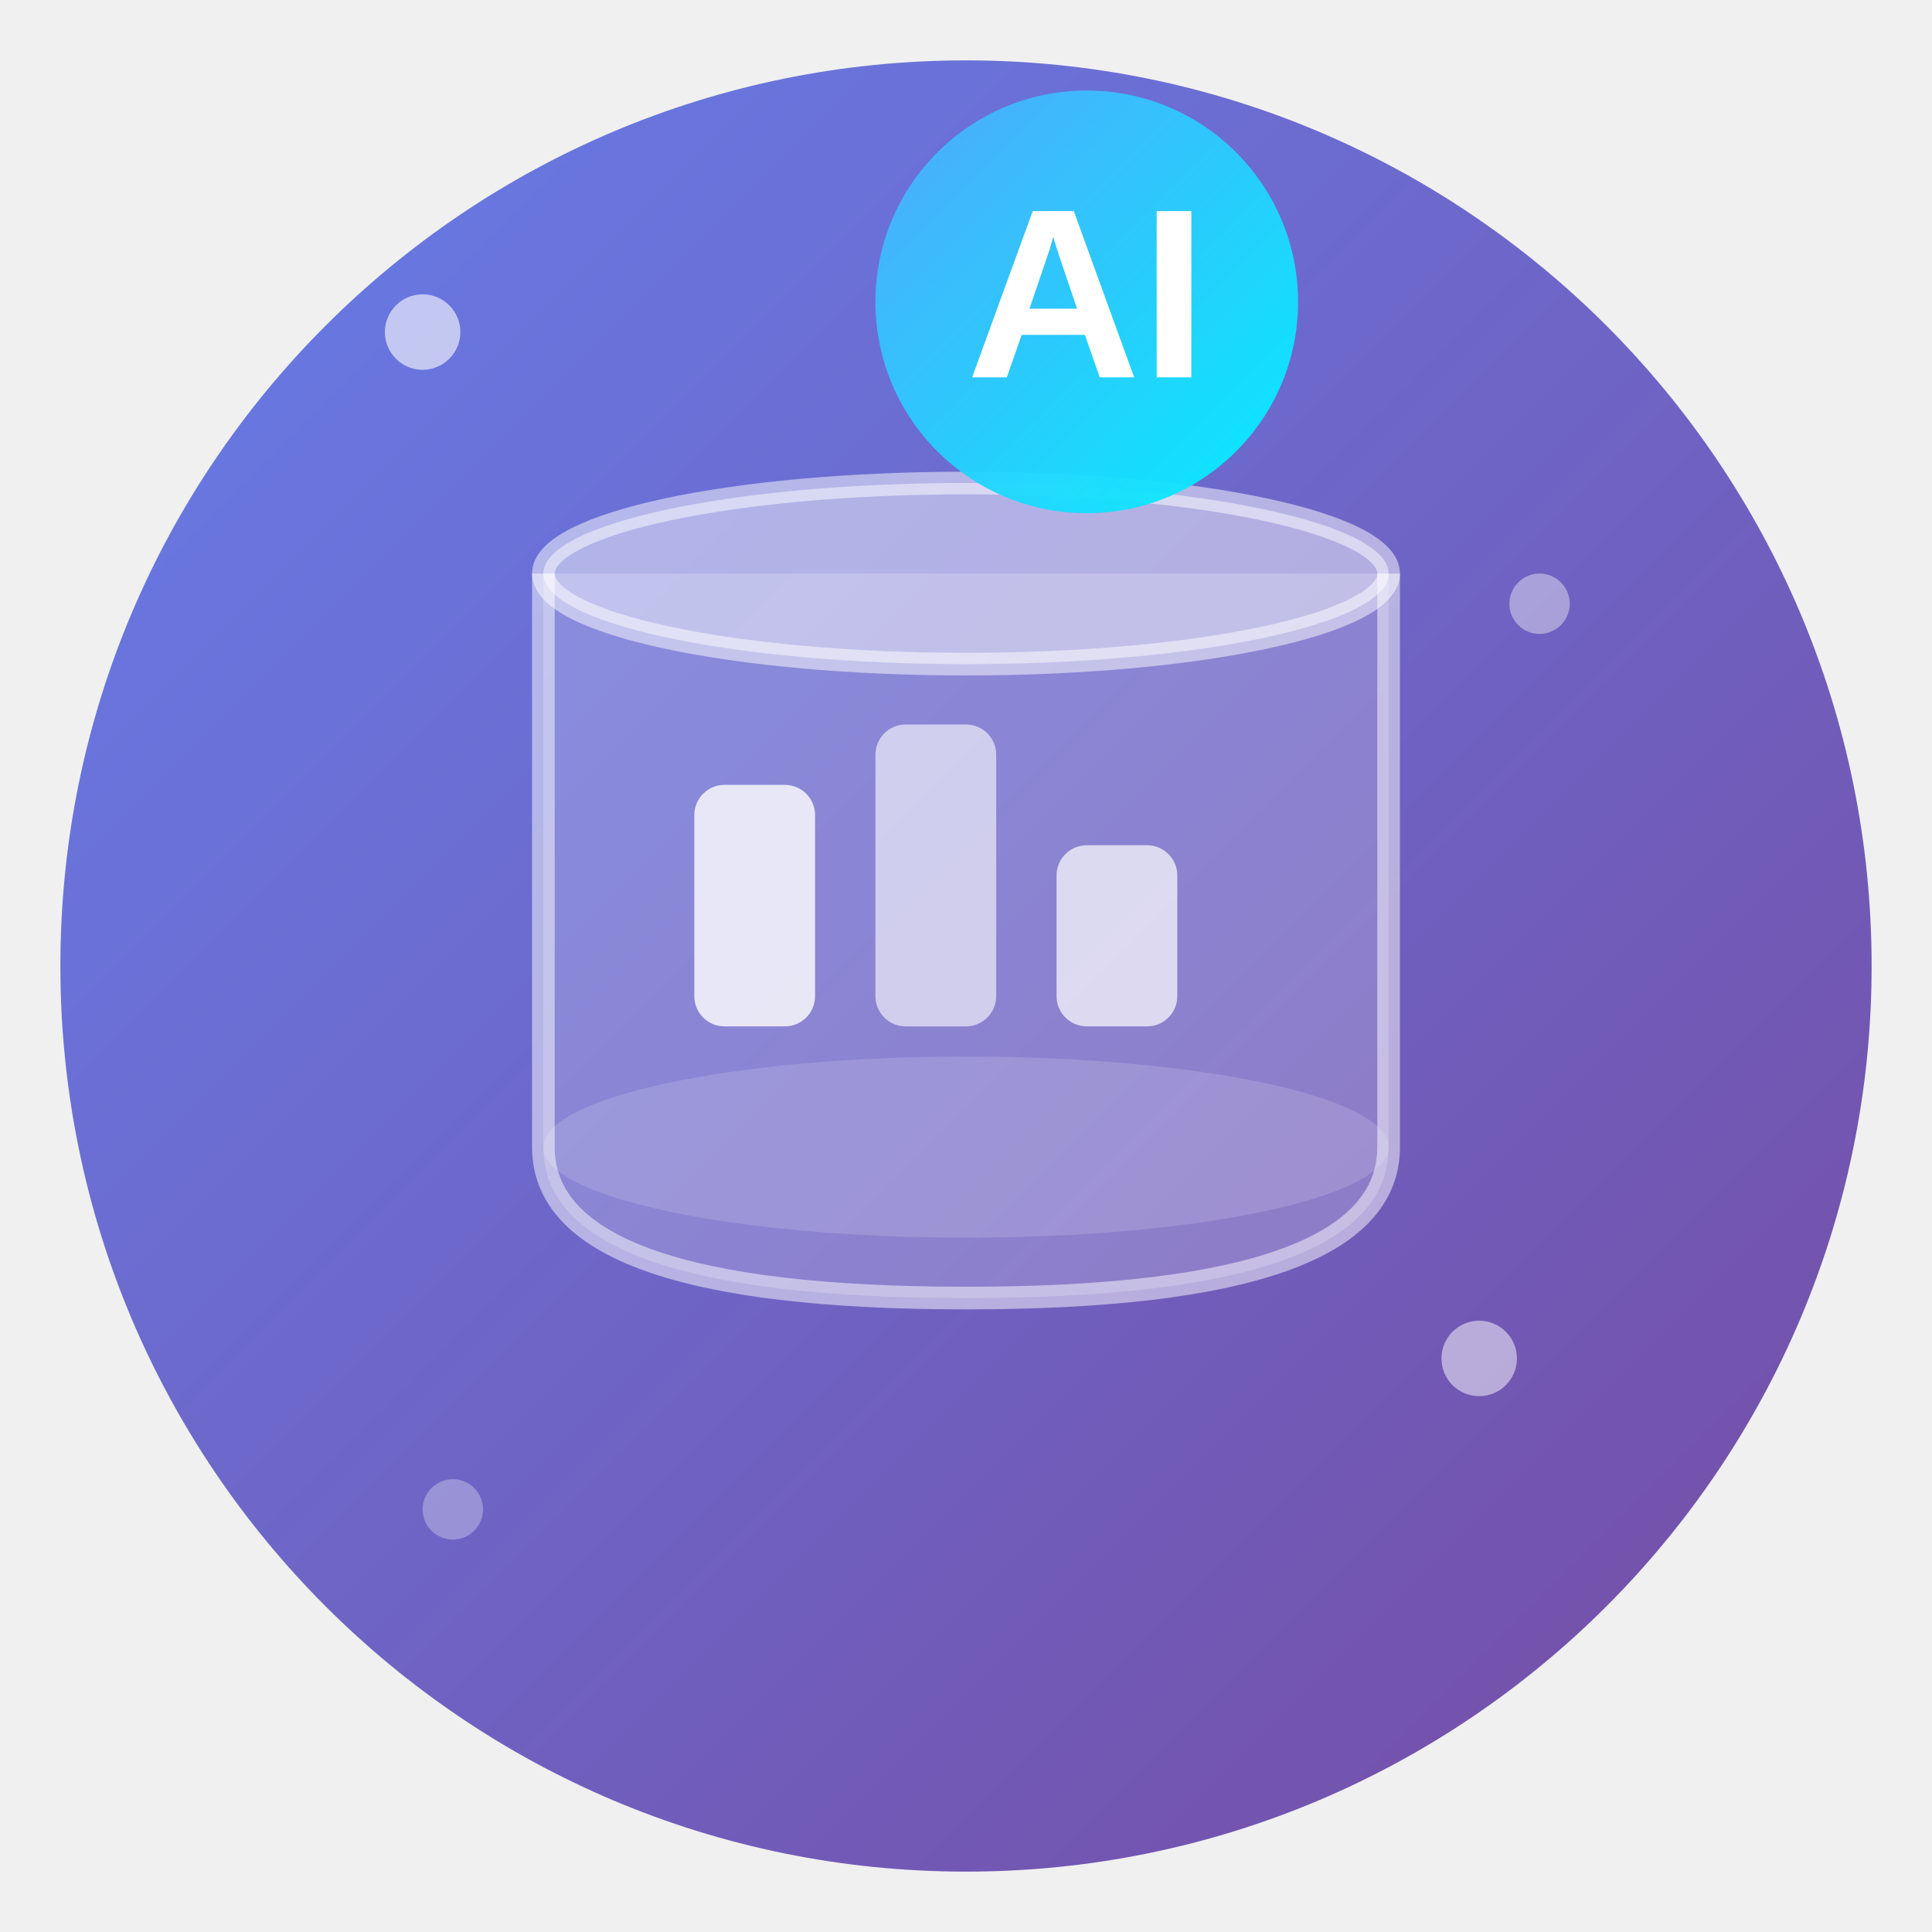
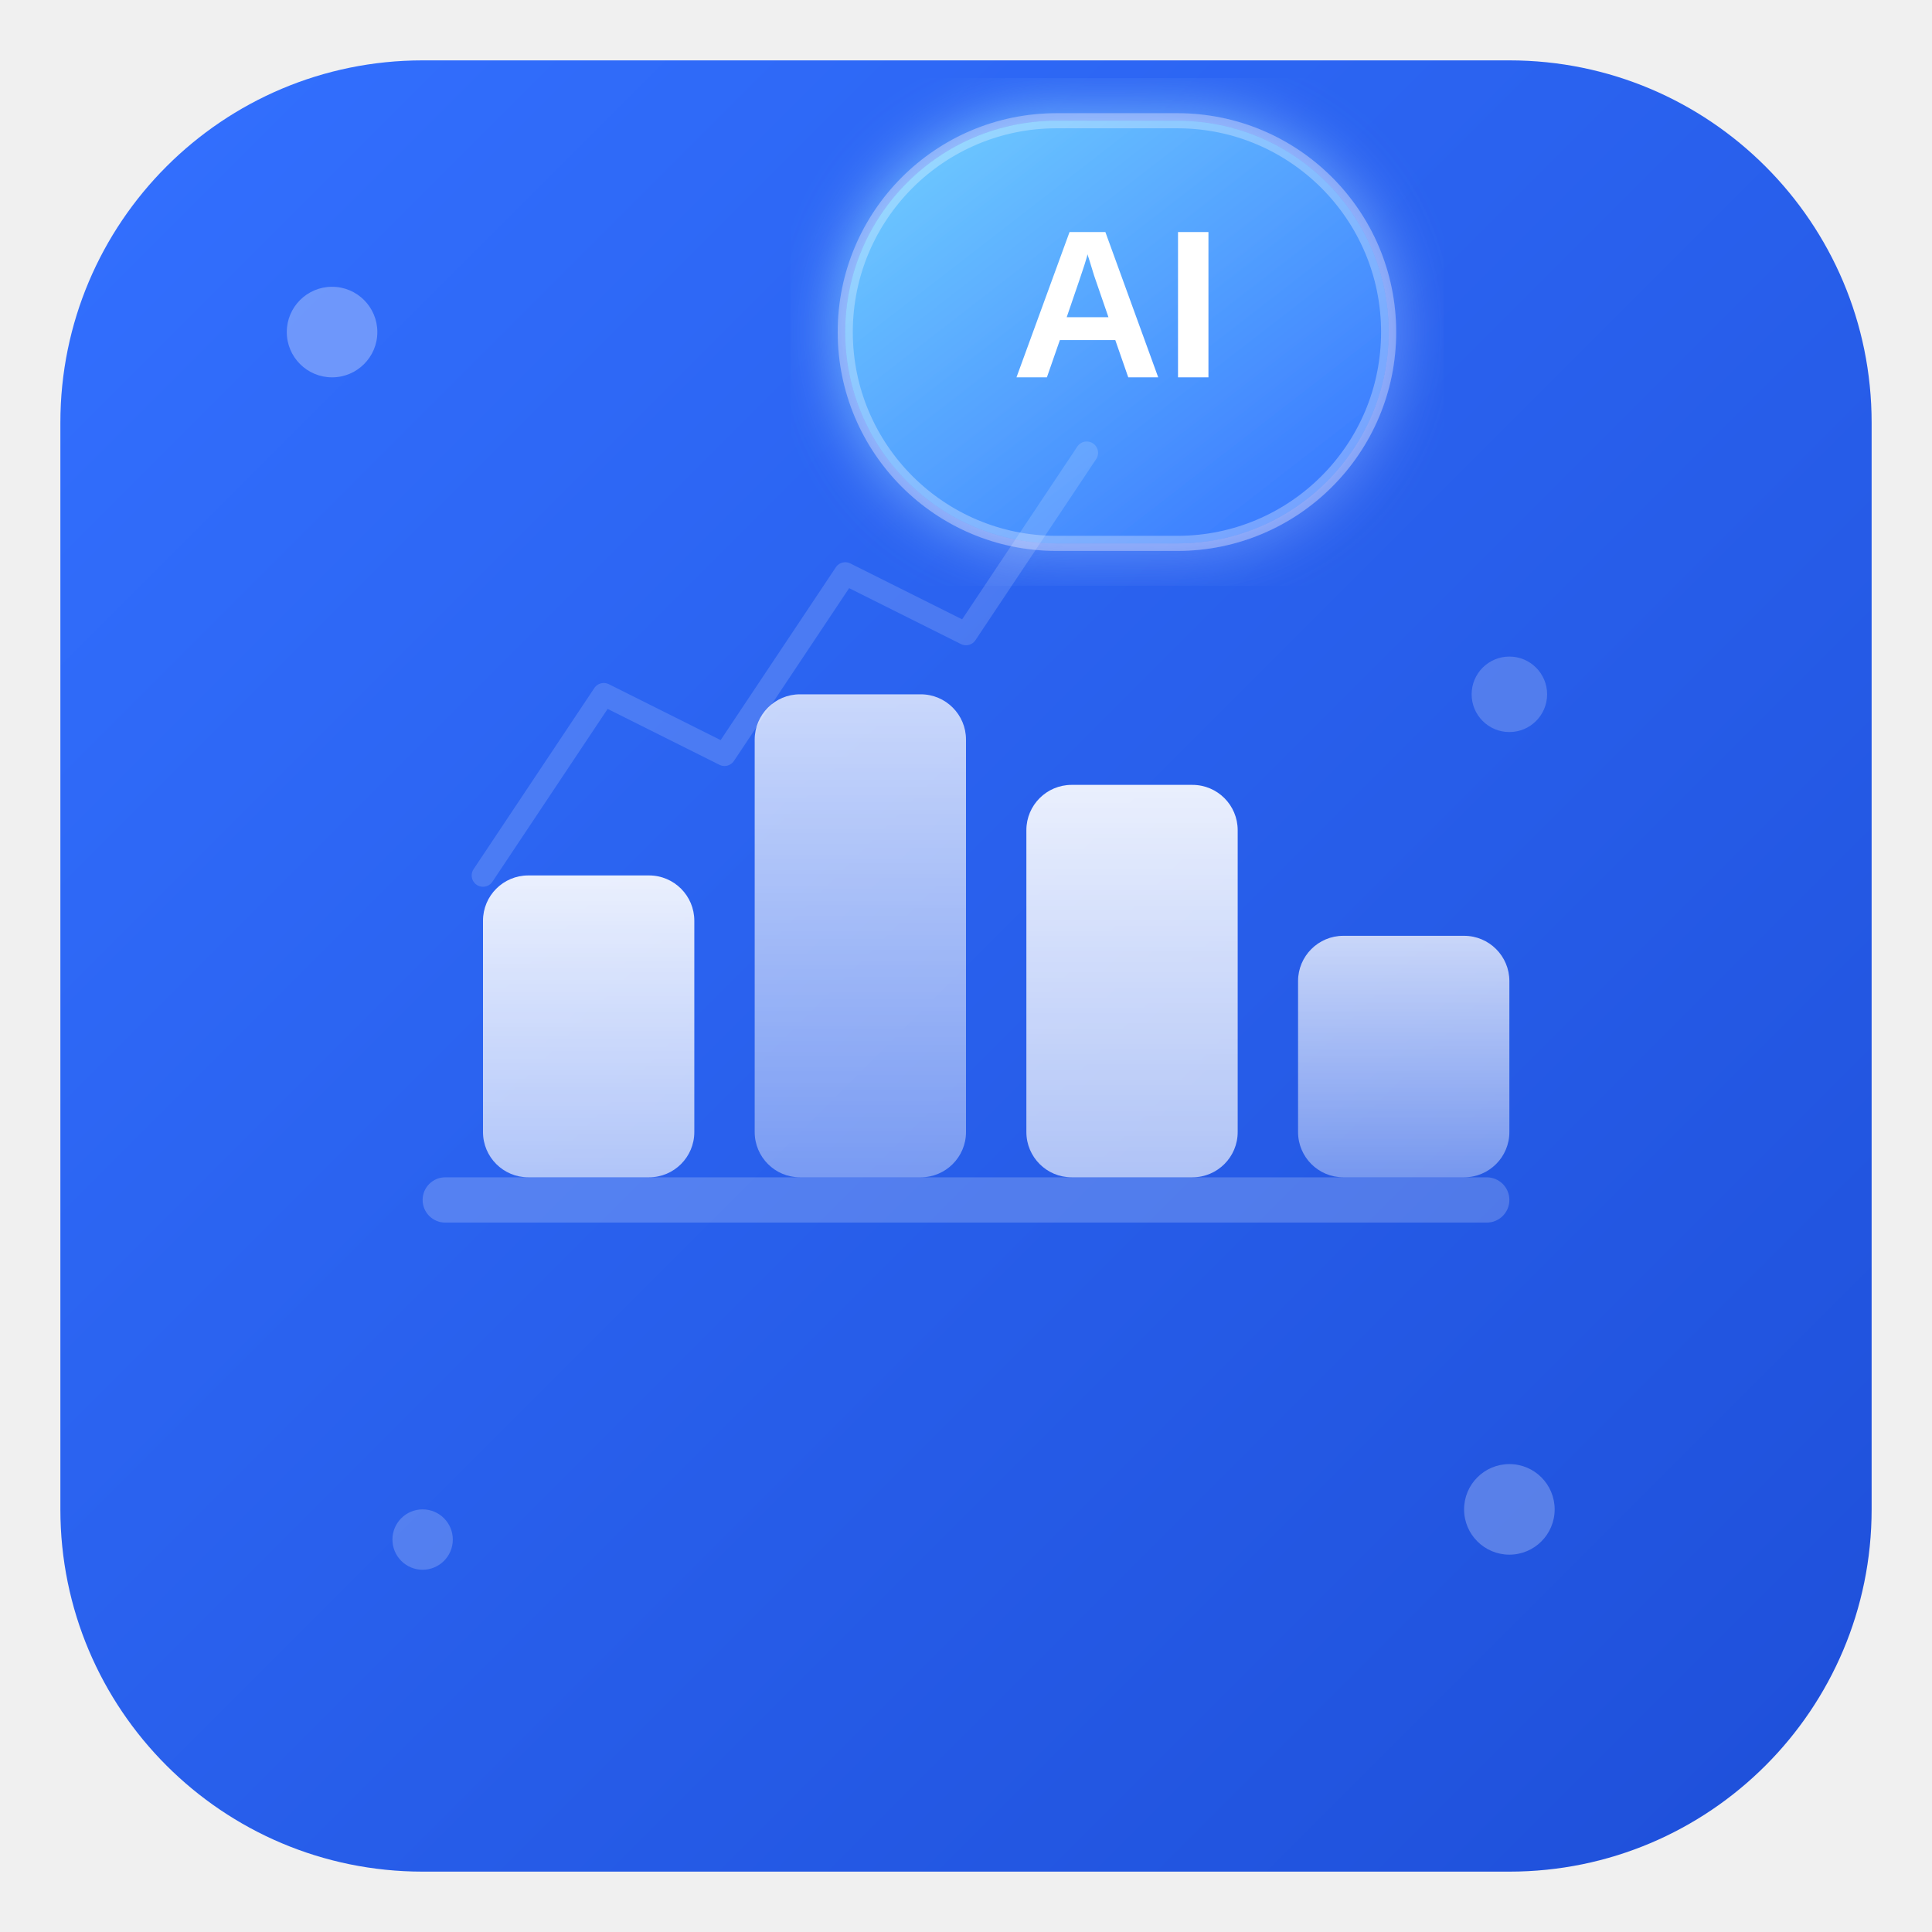
<svg xmlns="http://www.w3.org/2000/svg" width="128" height="128" viewBox="0 0 128 128">
  <defs>
-     <linearGradient id="bg" x1="0%" y1="0%" x2="100%" y2="100%">
-       <stop offset="0%" style="stop-color:#667eea" />
-       <stop offset="100%" style="stop-color:#764ba2" />
+     <linearGradient id="bgGrad" x1="0%" y1="0%" x2="100%" y2="100%">
+       <stop offset="0%" style="stop-color:#3370FF" />
+       <stop offset="100%" style="stop-color:#1E4FD9" />
    </linearGradient>
-     <linearGradient id="bg2" x1="0%" y1="0%" x2="100%" y2="100%">
-       <stop offset="0%" style="stop-color:#4facfe" />
-       <stop offset="100%" style="stop-color:#00f2fe" />
+     <linearGradient id="badgeGrad" x1="0%" y1="0%" x2="100%" y2="100%">
+       <stop offset="0%" style="stop-color:#73D1FF" />
+       <stop offset="100%" style="stop-color:#3370FF" />
    </linearGradient>
+     <linearGradient id="bar1" x1="0%" y1="0%" x2="0%" y2="100%">
+       <stop offset="0%" style="stop-color:#FFFFFF" />
+       <stop offset="100%" style="stop-color:rgba(255,255,255,0.7)" />
+     </linearGradient>
+     <linearGradient id="bar2" x1="0%" y1="0%" x2="0%" y2="100%">
+       <stop offset="0%" style="stop-color:#FFFFFF" />
+       <stop offset="100%" style="stop-color:rgba(255,255,255,0.5)" />
+     </linearGradient>
+     <filter id="glow">
+       <feGaussianBlur stdDeviation="2" result="blur" />
+       <feMerge>
+         <feMergeNode in="blur" />
+         <feMergeNode in="SourceGraphic" />
+       </feMerge>
+     </filter>
  </defs>
-   <circle cx="64" cy="64" r="60" fill="url(#bg)" />
-   <g transform="translate(32, 28)">
-     <ellipse cx="32" cy="10" rx="28" ry="6" fill="rgba(255,255,255,0.3)" />
-     <path d="M4 10 L4 48 Q4 58 32 58 Q60 58 60 48 L60 10" fill="rgba(255,255,255,0.2)" stroke="rgba(255,255,255,0.5)" stroke-width="1.5" />
-     <ellipse cx="32" cy="48" rx="28" ry="6" fill="rgba(255,255,255,0.15)" />
-     <ellipse cx="32" cy="10" rx="28" ry="6" fill="rgba(255,255,255,0.25)" stroke="rgba(255,255,255,0.5)" stroke-width="1.5" />
-     <rect x="14" y="24" width="8" height="16" rx="2" fill="rgba(255,255,255,0.8)" />
-     <rect x="26" y="20" width="8" height="20" rx="2" fill="rgba(255,255,255,0.6)" />
-     <rect x="38" y="28" width="8" height="12" rx="2" fill="rgba(255,255,255,0.7)" />
+   <rect x="4" y="4" width="120" height="120" rx="24" fill="url(#bgGrad)" />
+   <g transform="translate(28, 38)">
+     <rect x="0" y="40" width="72" height="3" rx="1.5" fill="rgba(255,255,255,0.2)" />
+     <rect x="4" y="20" width="14" height="20" rx="3" fill="url(#bar1)" opacity="0.9">
+       <animate attributeName="height" values="16;20;16" dur="3s" repeatCount="indefinite" />
+       <animate attributeName="y" values="24;20;24" dur="3s" repeatCount="indefinite" />
+     </rect>
+     <rect x="22" y="8" width="14" height="32" rx="3" fill="url(#bar2)" opacity="0.75">
+       <animate attributeName="height" values="28;32;28" dur="3s" repeatCount="indefinite" />
+       <animate attributeName="y" values="12;8;12" dur="3s" repeatCount="indefinite" />
+     </rect>
+     <rect x="40" y="14" width="14" height="26" rx="3" fill="url(#bar1)" opacity="0.9">
+       <animate attributeName="height" values="22;26;22" dur="3s" repeatCount="indefinite" />
+       <animate attributeName="y" values="18;14;18" dur="3s" repeatCount="indefinite" />
+     </rect>
+     <rect x="58" y="24" width="14" height="16" rx="3" fill="url(#bar2)" opacity="0.75">
+       <animate attributeName="height" values="12;16;12" dur="3s" repeatCount="indefinite" />
+       <animate attributeName="y" values="28;24;28" dur="3s" repeatCount="indefinite" />
+     </rect>
  </g>
-   <g transform="translate(72, 20)">
-     <circle cx="0" cy="0" r="14" fill="url(#bg2)" opacity="0.95" />
-     <text x="0" y="5" text-anchor="middle" fill="white" font-size="16" font-weight="bold" font-family="Arial">AI</text>
+   <g transform="translate(74, 22)" filter="url(#glow)">
+     <rect x="-18" y="-14" width="36" height="28" rx="14" fill="url(#badgeGrad)" stroke="rgba(255,255,255,0.3)" stroke-width="1" />
+     <text x="0" y="3" text-anchor="middle" fill="white" font-size="14" font-weight="bold" font-family="Arial, sans-serif">AI</text>
  </g>
-   <circle cx="28" cy="22" r="2.5" fill="rgba(255,255,255,0.6)" />
-   <circle cx="102" cy="40" r="2" fill="rgba(255,255,255,0.4)" />
-   <circle cx="98" cy="90" r="2.5" fill="rgba(255,255,255,0.5)" />
-   <circle cx="30" cy="100" r="2" fill="rgba(255,255,255,0.3)" />
+   <circle cx="22" cy="22" r="3" fill="rgba(255,255,255,0.3)" />
+   <circle cx="100" cy="46" r="2.5" fill="rgba(255,255,255,0.2)" />
+   <circle cx="100" cy="100" r="3" fill="rgba(255,255,255,0.25)" />
+   <circle cx="28" cy="102" r="2" fill="rgba(255,255,255,0.2)" />
+   <polyline points="32,58 40,46 48,50 56,38 64,42 72,30" fill="none" stroke="rgba(255,255,255,0.15)" stroke-width="1.5" stroke-linecap="round" stroke-linejoin="round" />
</svg>
